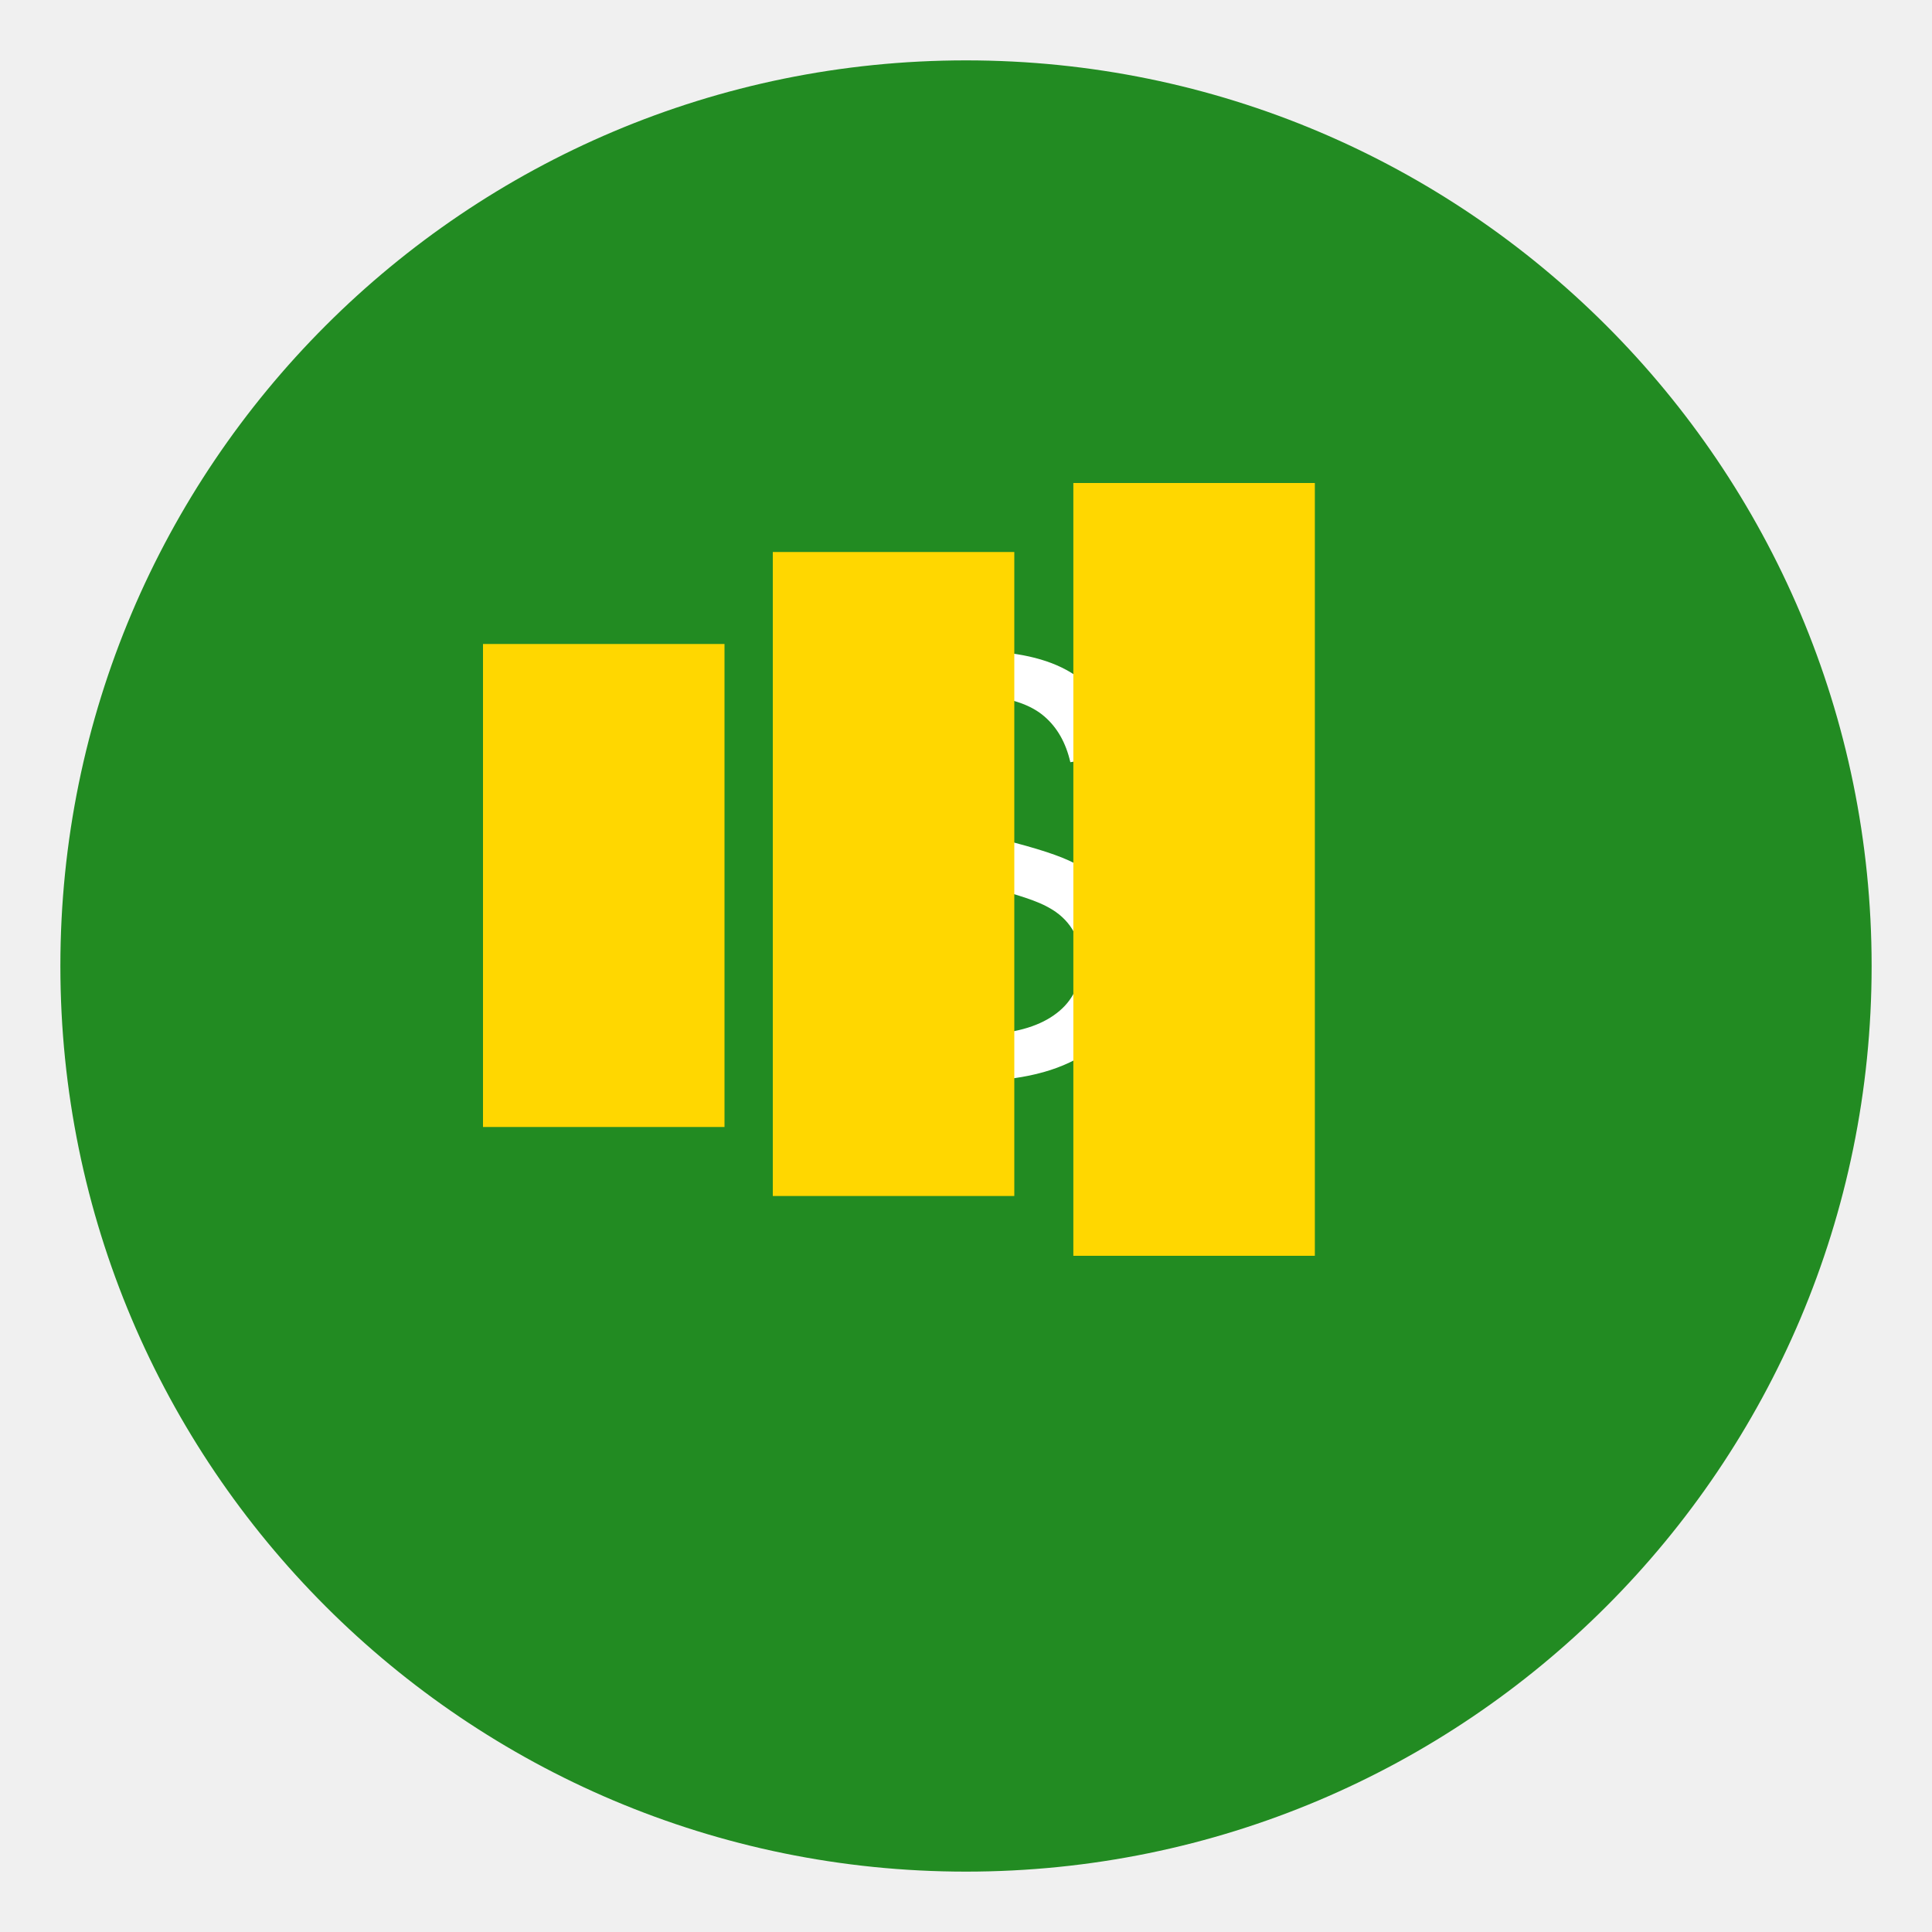
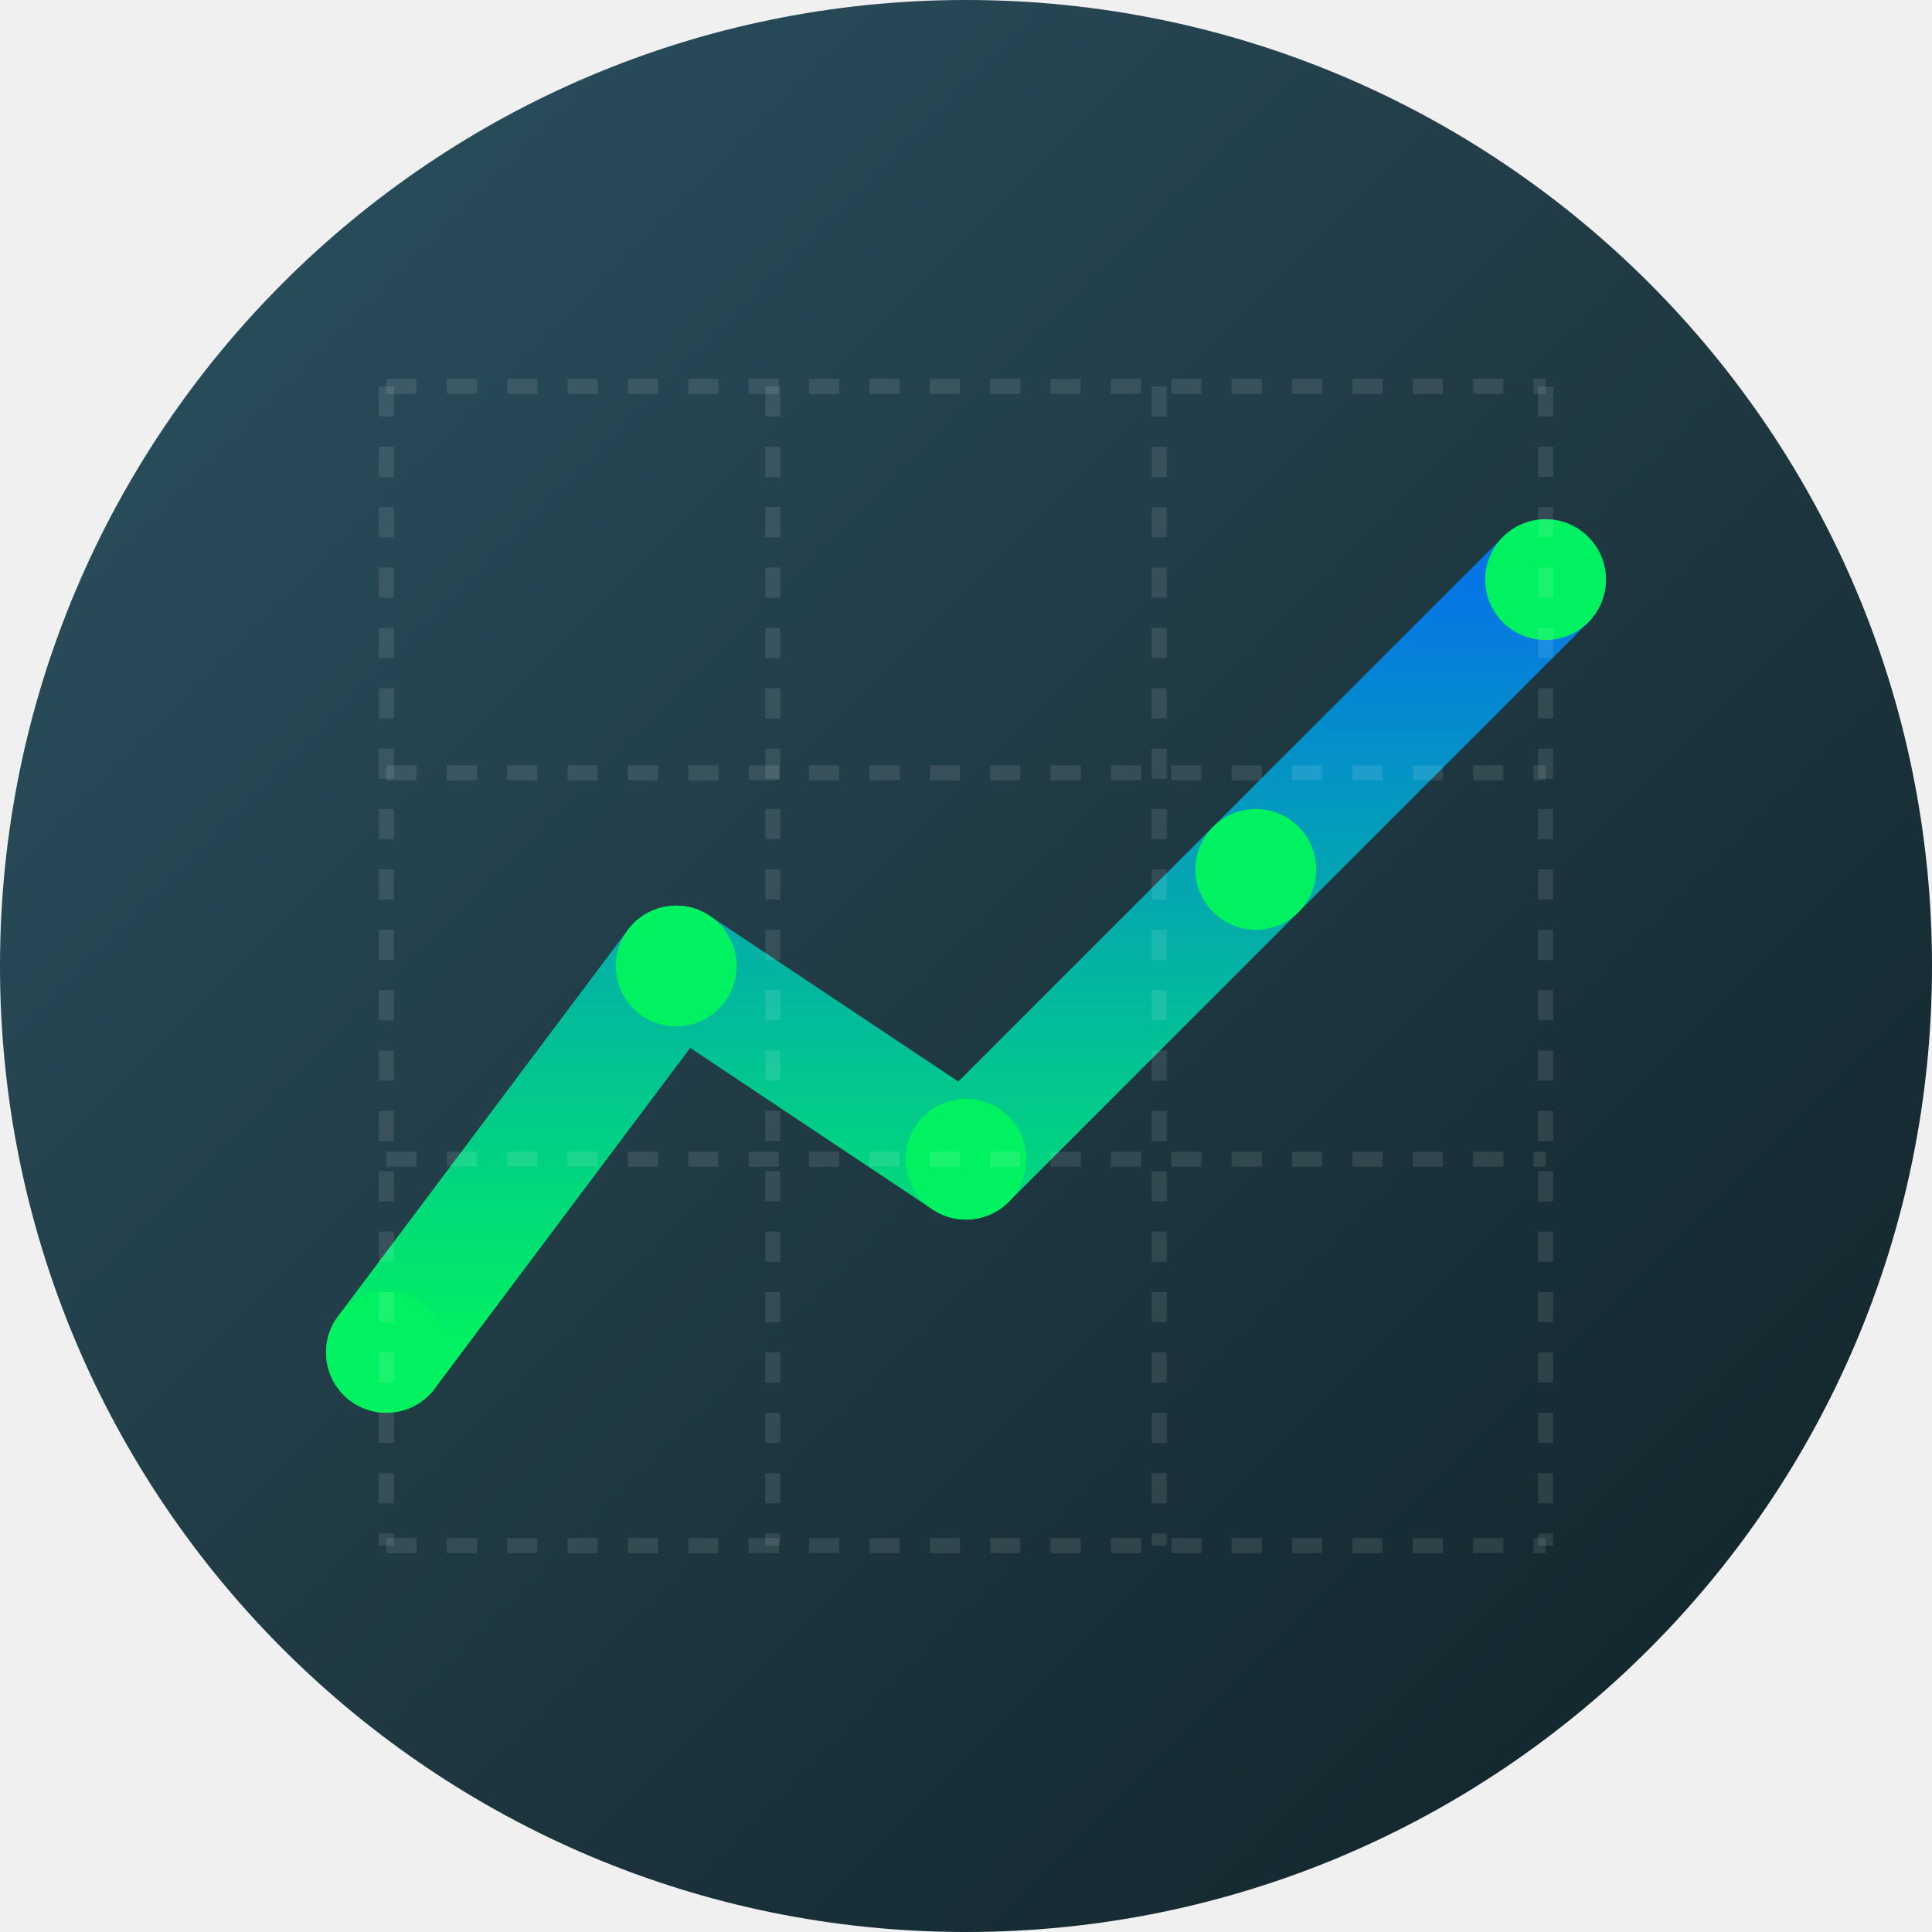
<svg xmlns="http://www.w3.org/2000/svg" width="64" height="64">
-   <circle cx="32" cy="32" r="30" fill="#228B22" />
-   <text x="32" y="36" font-family="Arial" font-size="21.333" fill="white" text-anchor="middle">$</text>
-   <rect x="16" y="21.333" width="8" height="16" fill="#FFD700" />
-   <rect x="25.6" y="18.286" width="8" height="21.333" fill="#FFD700" />
-   <rect x="35.556" y="16" width="8" height="25.6" fill="#FFD700" />
+   <defs>
+     <linearGradient id="bgGradient" x1="0%" y1="0%" x2="100%" y2="100%">
+       <stop offset="0%" style="stop-color:#2C5364" />
+       <stop offset="50%" style="stop-color:#203A43" />
+       <stop offset="100%" style="stop-color:#0F2027" />
+     </linearGradient>
+     <linearGradient id="chartGradient" x1="0%" y1="100%" x2="0%" y2="0%">
+       <stop offset="0%" style="stop-color:#00F260" />
+       <stop offset="100%" style="stop-color:#0575E6" />
+     </linearGradient>
+   </defs>
+   <circle cx="32" cy="32" r="32" fill="url(#bgGradient)" />
+   <path d="M12.8 44.8              L22.4 32              L32 38.4              L41.6 28.8              L51.2 19.2" stroke="url(#chartGradient)" stroke-width="4" fill="none" stroke-linecap="round" stroke-linejoin="round" />
+   <circle cx="12.8" cy="44.8" r="2" fill="#00F260" />
+   <circle cx="22.4" cy="32" r="2" fill="#00F260" />
+   <circle cx="32" cy="38.4" r="2" fill="#00F260" />
+   <circle cx="41.6" cy="28.8" r="2" fill="#00F260" />
+   <circle cx="51.2" cy="19.2" r="2" fill="#00F260" />
+   <path d="M12.8 12.8 V51.2 M25.6 12.8 V51.2 M38.4 12.8 V51.2 M51.2 12.8 V51.2" stroke="rgba(255,255,255,0.1)" stroke-width="0.5" stroke-dasharray="1" />
+   <path d="M12.8 12.8 H51.2 M12.8 25.6 H51.2 M12.8 38.4 H51.2 M12.8 51.2 H51.2" stroke="rgba(255,255,255,0.1)" stroke-width="0.5" stroke-dasharray="1" />
</svg>
